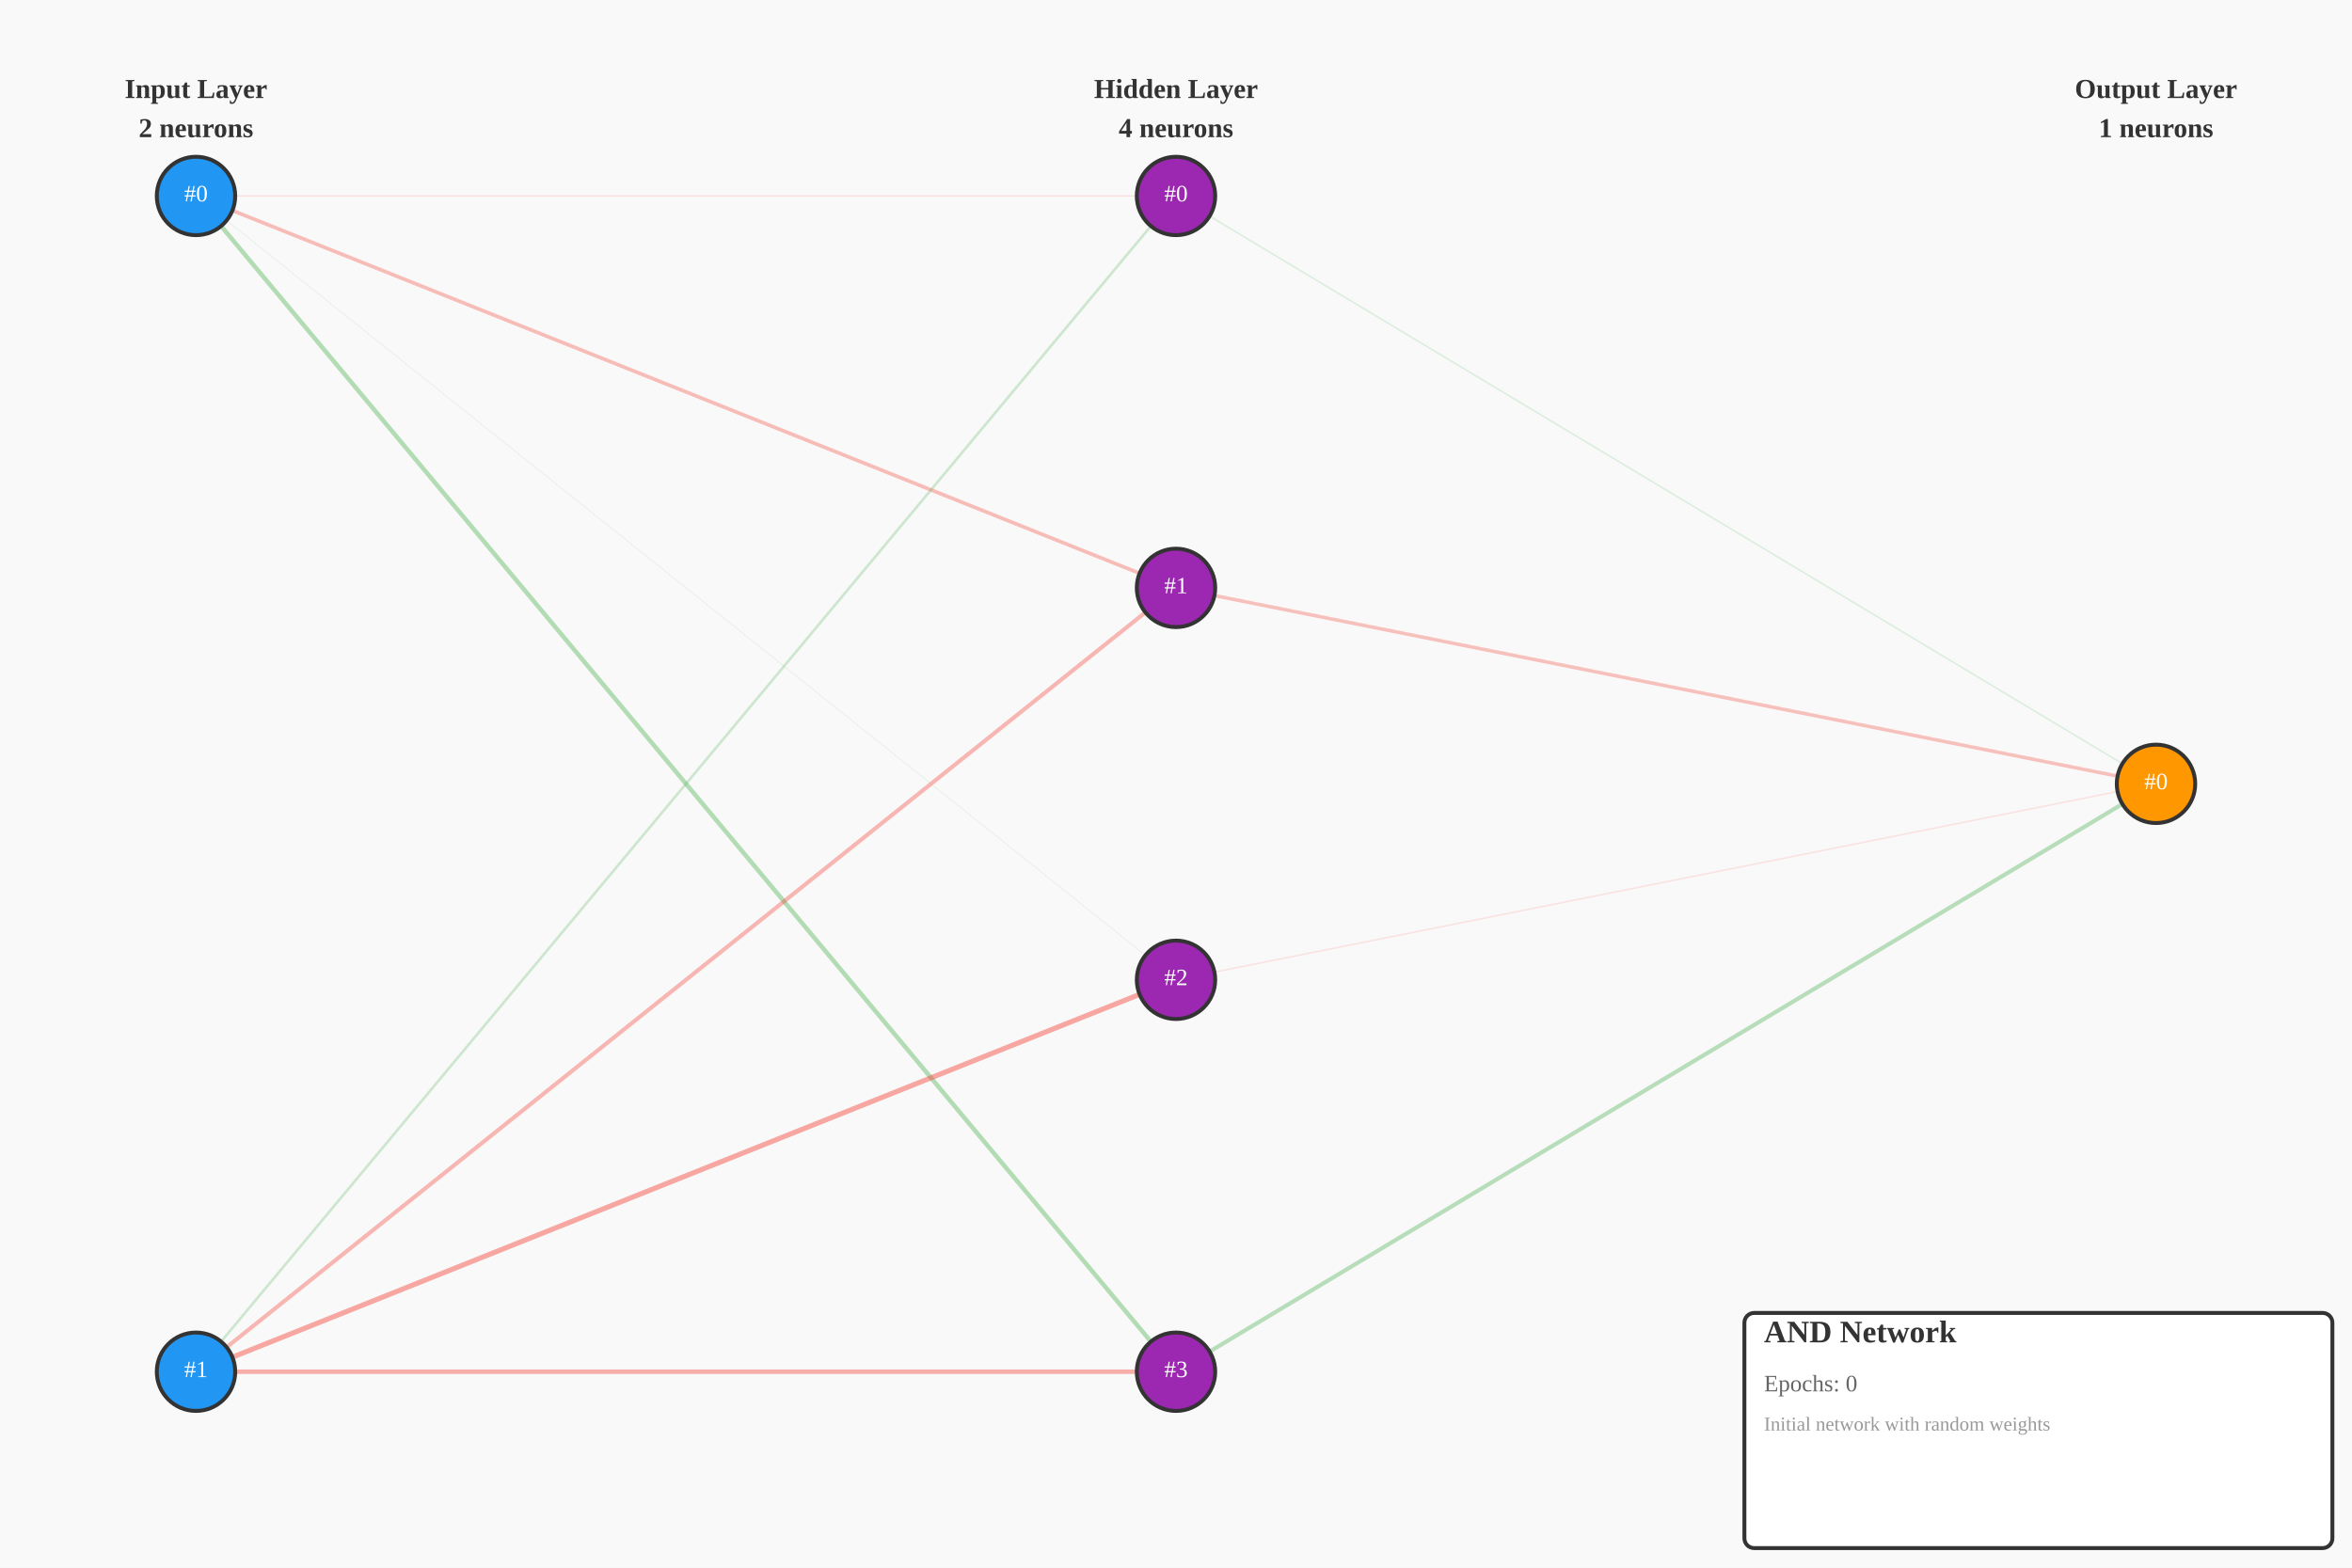
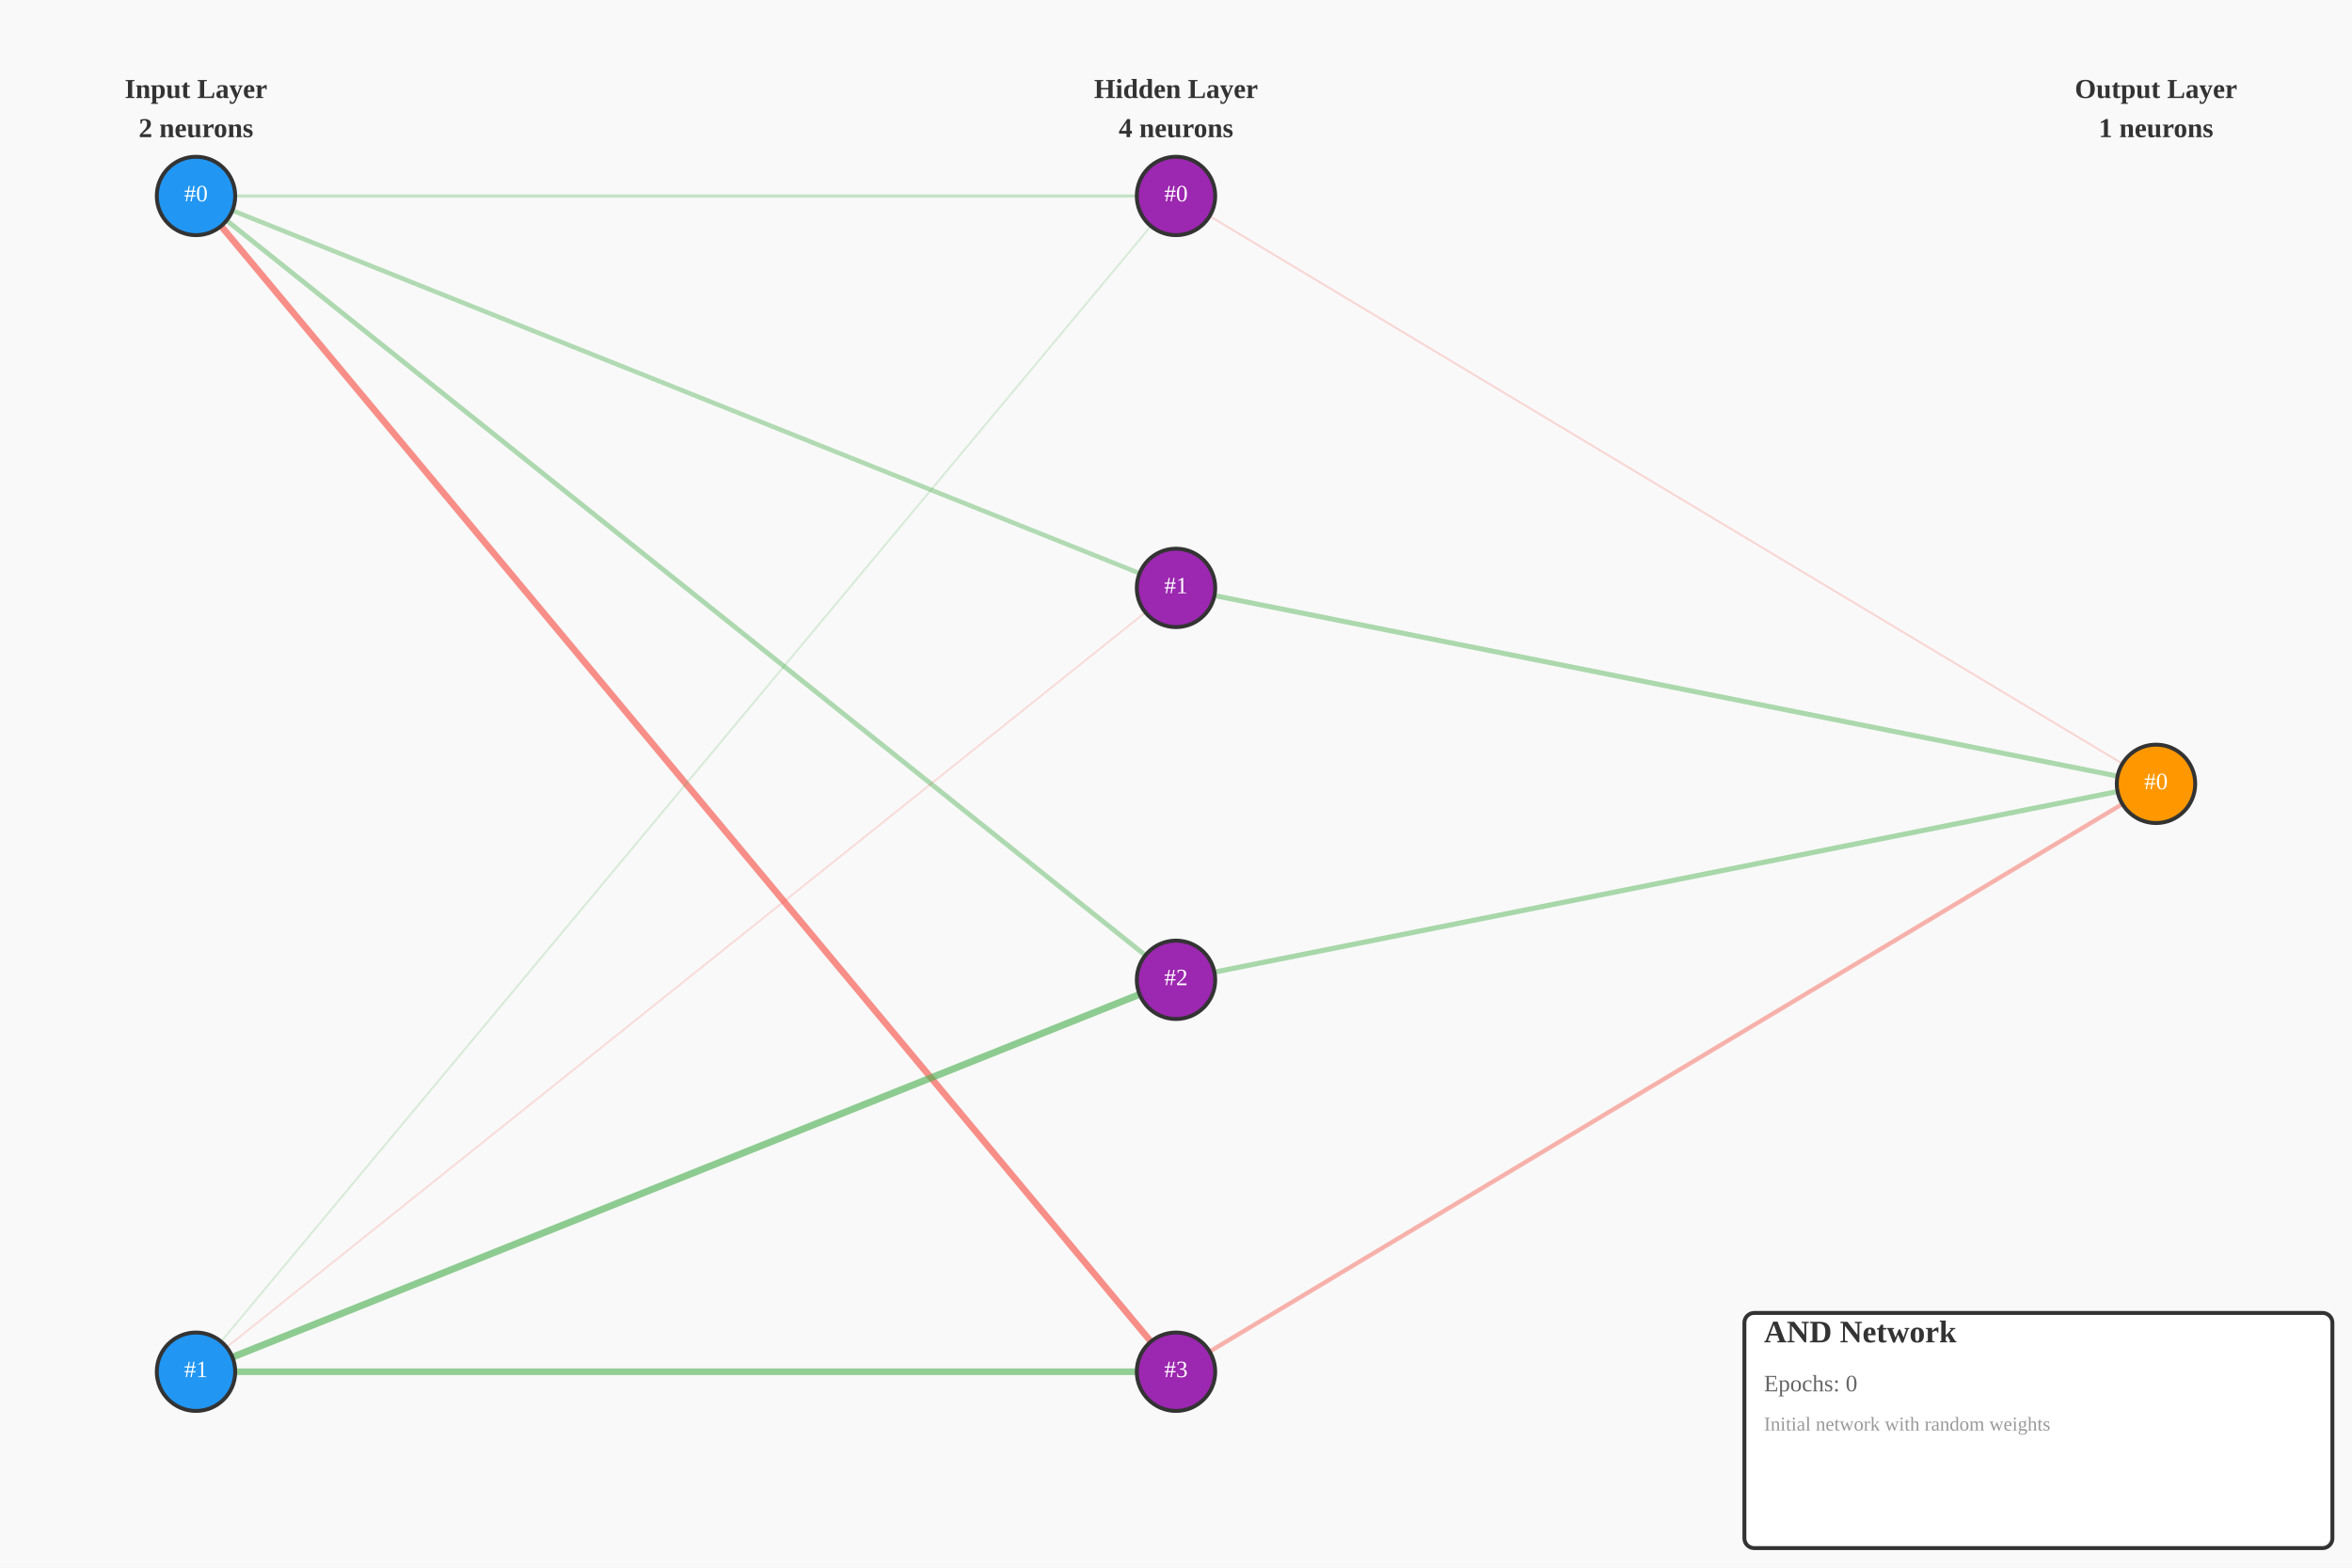
<svg xmlns="http://www.w3.org/2000/svg" width="1200" height="800" viewBox="0 0 1200 800">
  <rect width="100%" height="100%" fill="#f9f9f9" />
  <g id="connections">
-     <line x1="100" y1="100" x2="600" y2="100" stroke="#F44336" stroke-width="0.718" opacity="0.137" />
-     <line x1="100" y1="100" x2="600" y2="300" stroke="#F44336" stroke-width="1.87" opacity="0.335" />
-     <line x1="100" y1="100" x2="600" y2="500" stroke="#4CAF50" stroke-width="0.527" opacity="0.105" />
-     <line x1="100" y1="100" x2="600" y2="700" stroke="#4CAF50" stroke-width="2.268" opacity="0.403" />
-     <line x1="100" y1="700" x2="600" y2="100" stroke="#4CAF50" stroke-width="1.359" opacity="0.247" />
-     <line x1="100" y1="700" x2="600" y2="300" stroke="#F44336" stroke-width="2.082" opacity="0.371" />
-     <line x1="100" y1="700" x2="600" y2="500" stroke="#F44336" stroke-width="2.566" opacity="0.454" />
-     <line x1="100" y1="700" x2="600" y2="700" stroke="#F44336" stroke-width="2.292" opacity="0.407" />
-     <line x1="600" y1="100" x2="1100" y2="400" stroke="#4CAF50" stroke-width="0.873" opacity="0.164" />
-     <line x1="600" y1="300" x2="1100" y2="400" stroke="#F44336" stroke-width="1.76" opacity="0.316" />
-     <line x1="600" y1="500" x2="1100" y2="400" stroke="#F44336" stroke-width="0.711" opacity="0.136" />
-     <line x1="600" y1="700" x2="1100" y2="400" stroke="#4CAF50" stroke-width="2.095" opacity="0.373" />
+     <line x1="100" y1="100" x2="600" y2="100" stroke="#4CAF50" stroke-width="1.662" opacity="0.299" />
+     <line x1="100" y1="100" x2="600" y2="300" stroke="#4CAF50" stroke-width="2.368" opacity="0.42" />
+     <line x1="100" y1="100" x2="600" y2="500" stroke="#4CAF50" stroke-width="2.464" opacity="0.437" />
+     <line x1="100" y1="100" x2="600" y2="700" stroke="#F44336" stroke-width="3.343" opacity="0.587" />
+     <line x1="100" y1="700" x2="600" y2="100" stroke="#4CAF50" stroke-width="1.02" opacity="0.189" />
+     <line x1="100" y1="700" x2="600" y2="300" stroke="#F44336" stroke-width="0.937" opacity="0.175" />
+     <line x1="100" y1="700" x2="600" y2="500" stroke="#4CAF50" stroke-width="3.561" opacity="0.625" />
+     <line x1="100" y1="700" x2="600" y2="700" stroke="#4CAF50" stroke-width="3.375" opacity="0.593" />
+     <line x1="600" y1="100" x2="1100" y2="400" stroke="#F44336" stroke-width="1.04" opacity="0.193" />
+     <line x1="600" y1="300" x2="1100" y2="400" stroke="#4CAF50" stroke-width="2.564" opacity="0.454" />
+     <line x1="600" y1="500" x2="1100" y2="400" stroke="#4CAF50" stroke-width="2.629" opacity="0.465" />
+     <line x1="600" y1="700" x2="1100" y2="400" stroke="#F44336" stroke-width="2.23" opacity="0.397" />
  </g>
  <g id="neurons">
    <circle cx="100" cy="100" r="20" fill="#2196F3" stroke="#333" stroke-width="2" />
    <text x="100" y="100" text-anchor="middle" dominant-baseline="middle" fill="white" font-size="12">#0</text>
    <circle cx="100" cy="700" r="20" fill="#2196F3" stroke="#333" stroke-width="2" />
    <text x="100" y="700" text-anchor="middle" dominant-baseline="middle" fill="white" font-size="12">#1</text>
    <circle cx="600" cy="100" r="20" fill="#9C27B0" stroke="#333" stroke-width="2" />
    <text x="600" y="100" text-anchor="middle" dominant-baseline="middle" fill="white" font-size="12">#0</text>
    <circle cx="600" cy="300" r="20" fill="#9C27B0" stroke="#333" stroke-width="2" />
    <text x="600" y="300" text-anchor="middle" dominant-baseline="middle" fill="white" font-size="12">#1</text>
    <circle cx="600" cy="500" r="20" fill="#9C27B0" stroke="#333" stroke-width="2" />
    <text x="600" y="500" text-anchor="middle" dominant-baseline="middle" fill="white" font-size="12">#2</text>
    <circle cx="600" cy="700" r="20" fill="#9C27B0" stroke="#333" stroke-width="2" />
    <text x="600" y="700" text-anchor="middle" dominant-baseline="middle" fill="white" font-size="12">#3</text>
    <circle cx="1100" cy="400" r="20" fill="#FF9800" stroke="#333" stroke-width="2" />
    <text x="1100" y="400" text-anchor="middle" dominant-baseline="middle" fill="white" font-size="12">#0</text>
  </g>
  <g id="labels">
    <text x="100" y="50" text-anchor="middle" font-size="14" font-weight="bold" fill="#333">Input Layer</text>
    <text x="100" y="70" text-anchor="middle" font-size="14" font-weight="bold" fill="#333">2 neurons</text>
    <text x="600" y="50" text-anchor="middle" font-size="14" font-weight="bold" fill="#333">Hidden Layer</text>
    <text x="600" y="70" text-anchor="middle" font-size="14" font-weight="bold" fill="#333">4 neurons</text>
    <text x="1100" y="50" text-anchor="middle" font-size="14" font-weight="bold" fill="#333">Output Layer</text>
    <text x="1100" y="70" text-anchor="middle" font-size="14" font-weight="bold" fill="#333">1 neurons</text>
  </g>
  <g id="metadata">
    <rect x="890" y="670" width="300" height="120" fill="white" stroke="#333" stroke-width="2" rx="5" />
    <text x="900" y="685" font-size="16" font-weight="bold" fill="#333">AND Network</text>
    <text x="900" y="710" font-size="12" fill="#666">Epochs: 0</text>
    <text x="900" y="730" font-size="10" fill="#999">Initial network with random weights</text>
  </g>
</svg>
